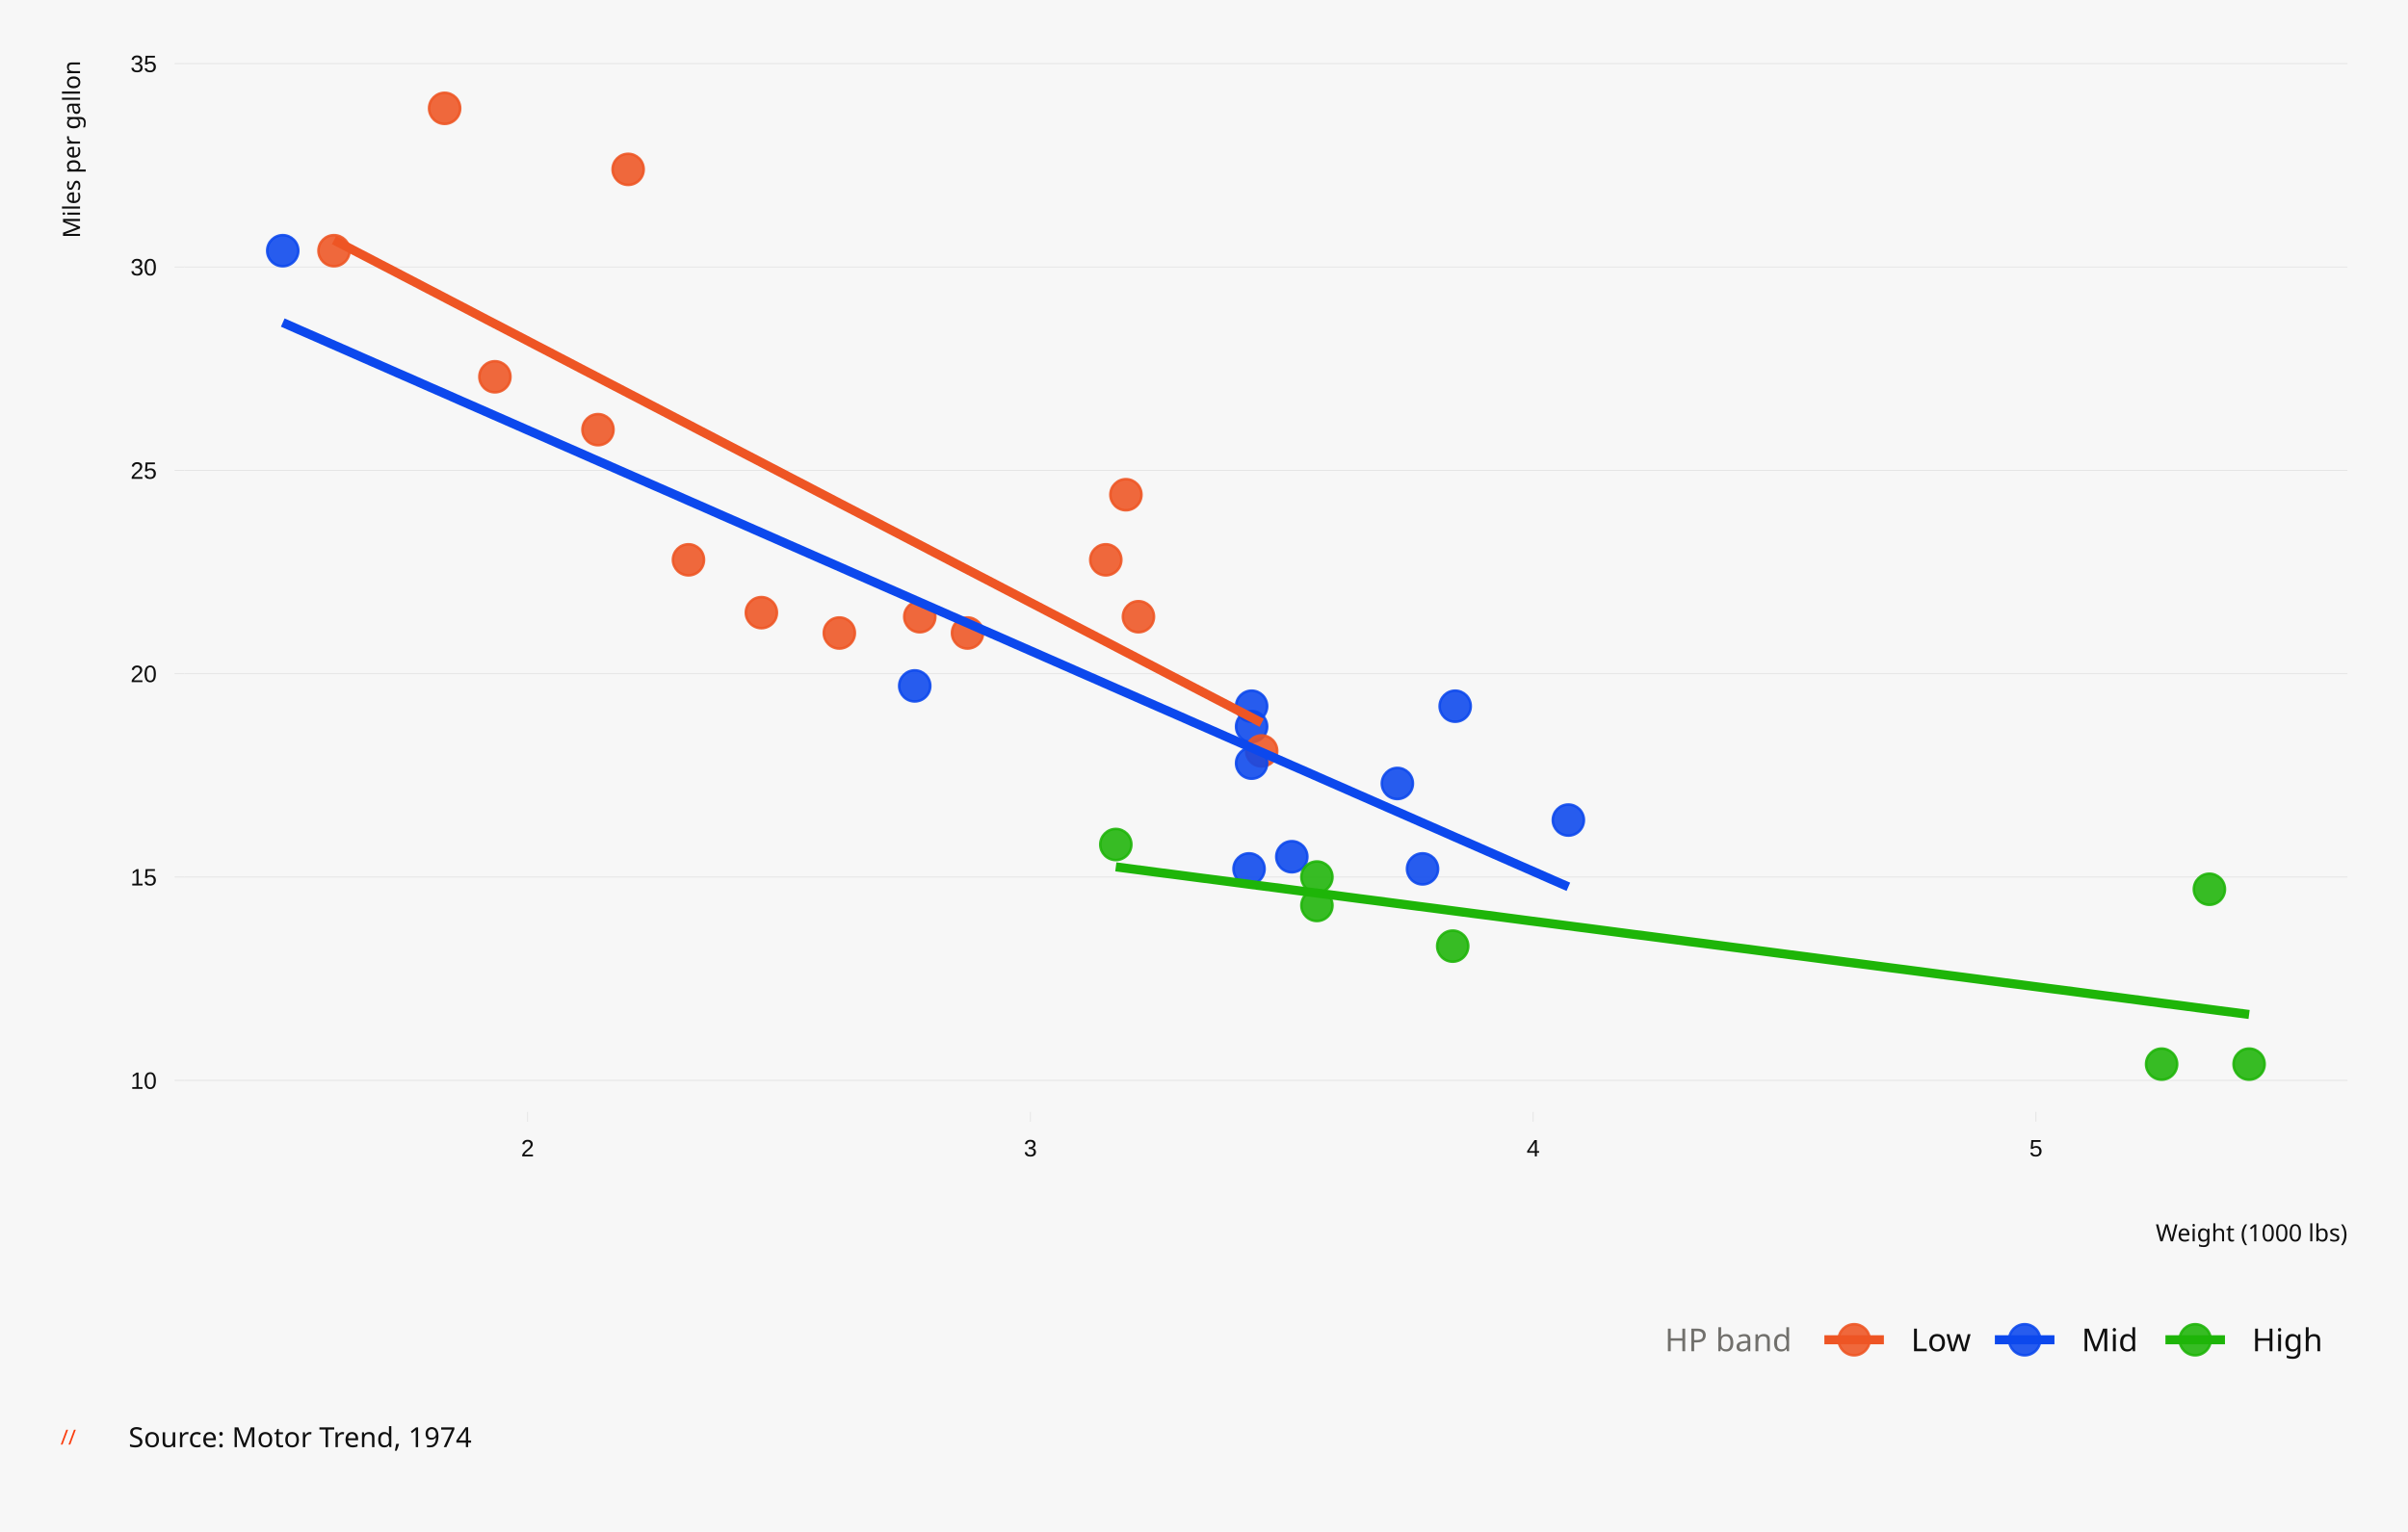
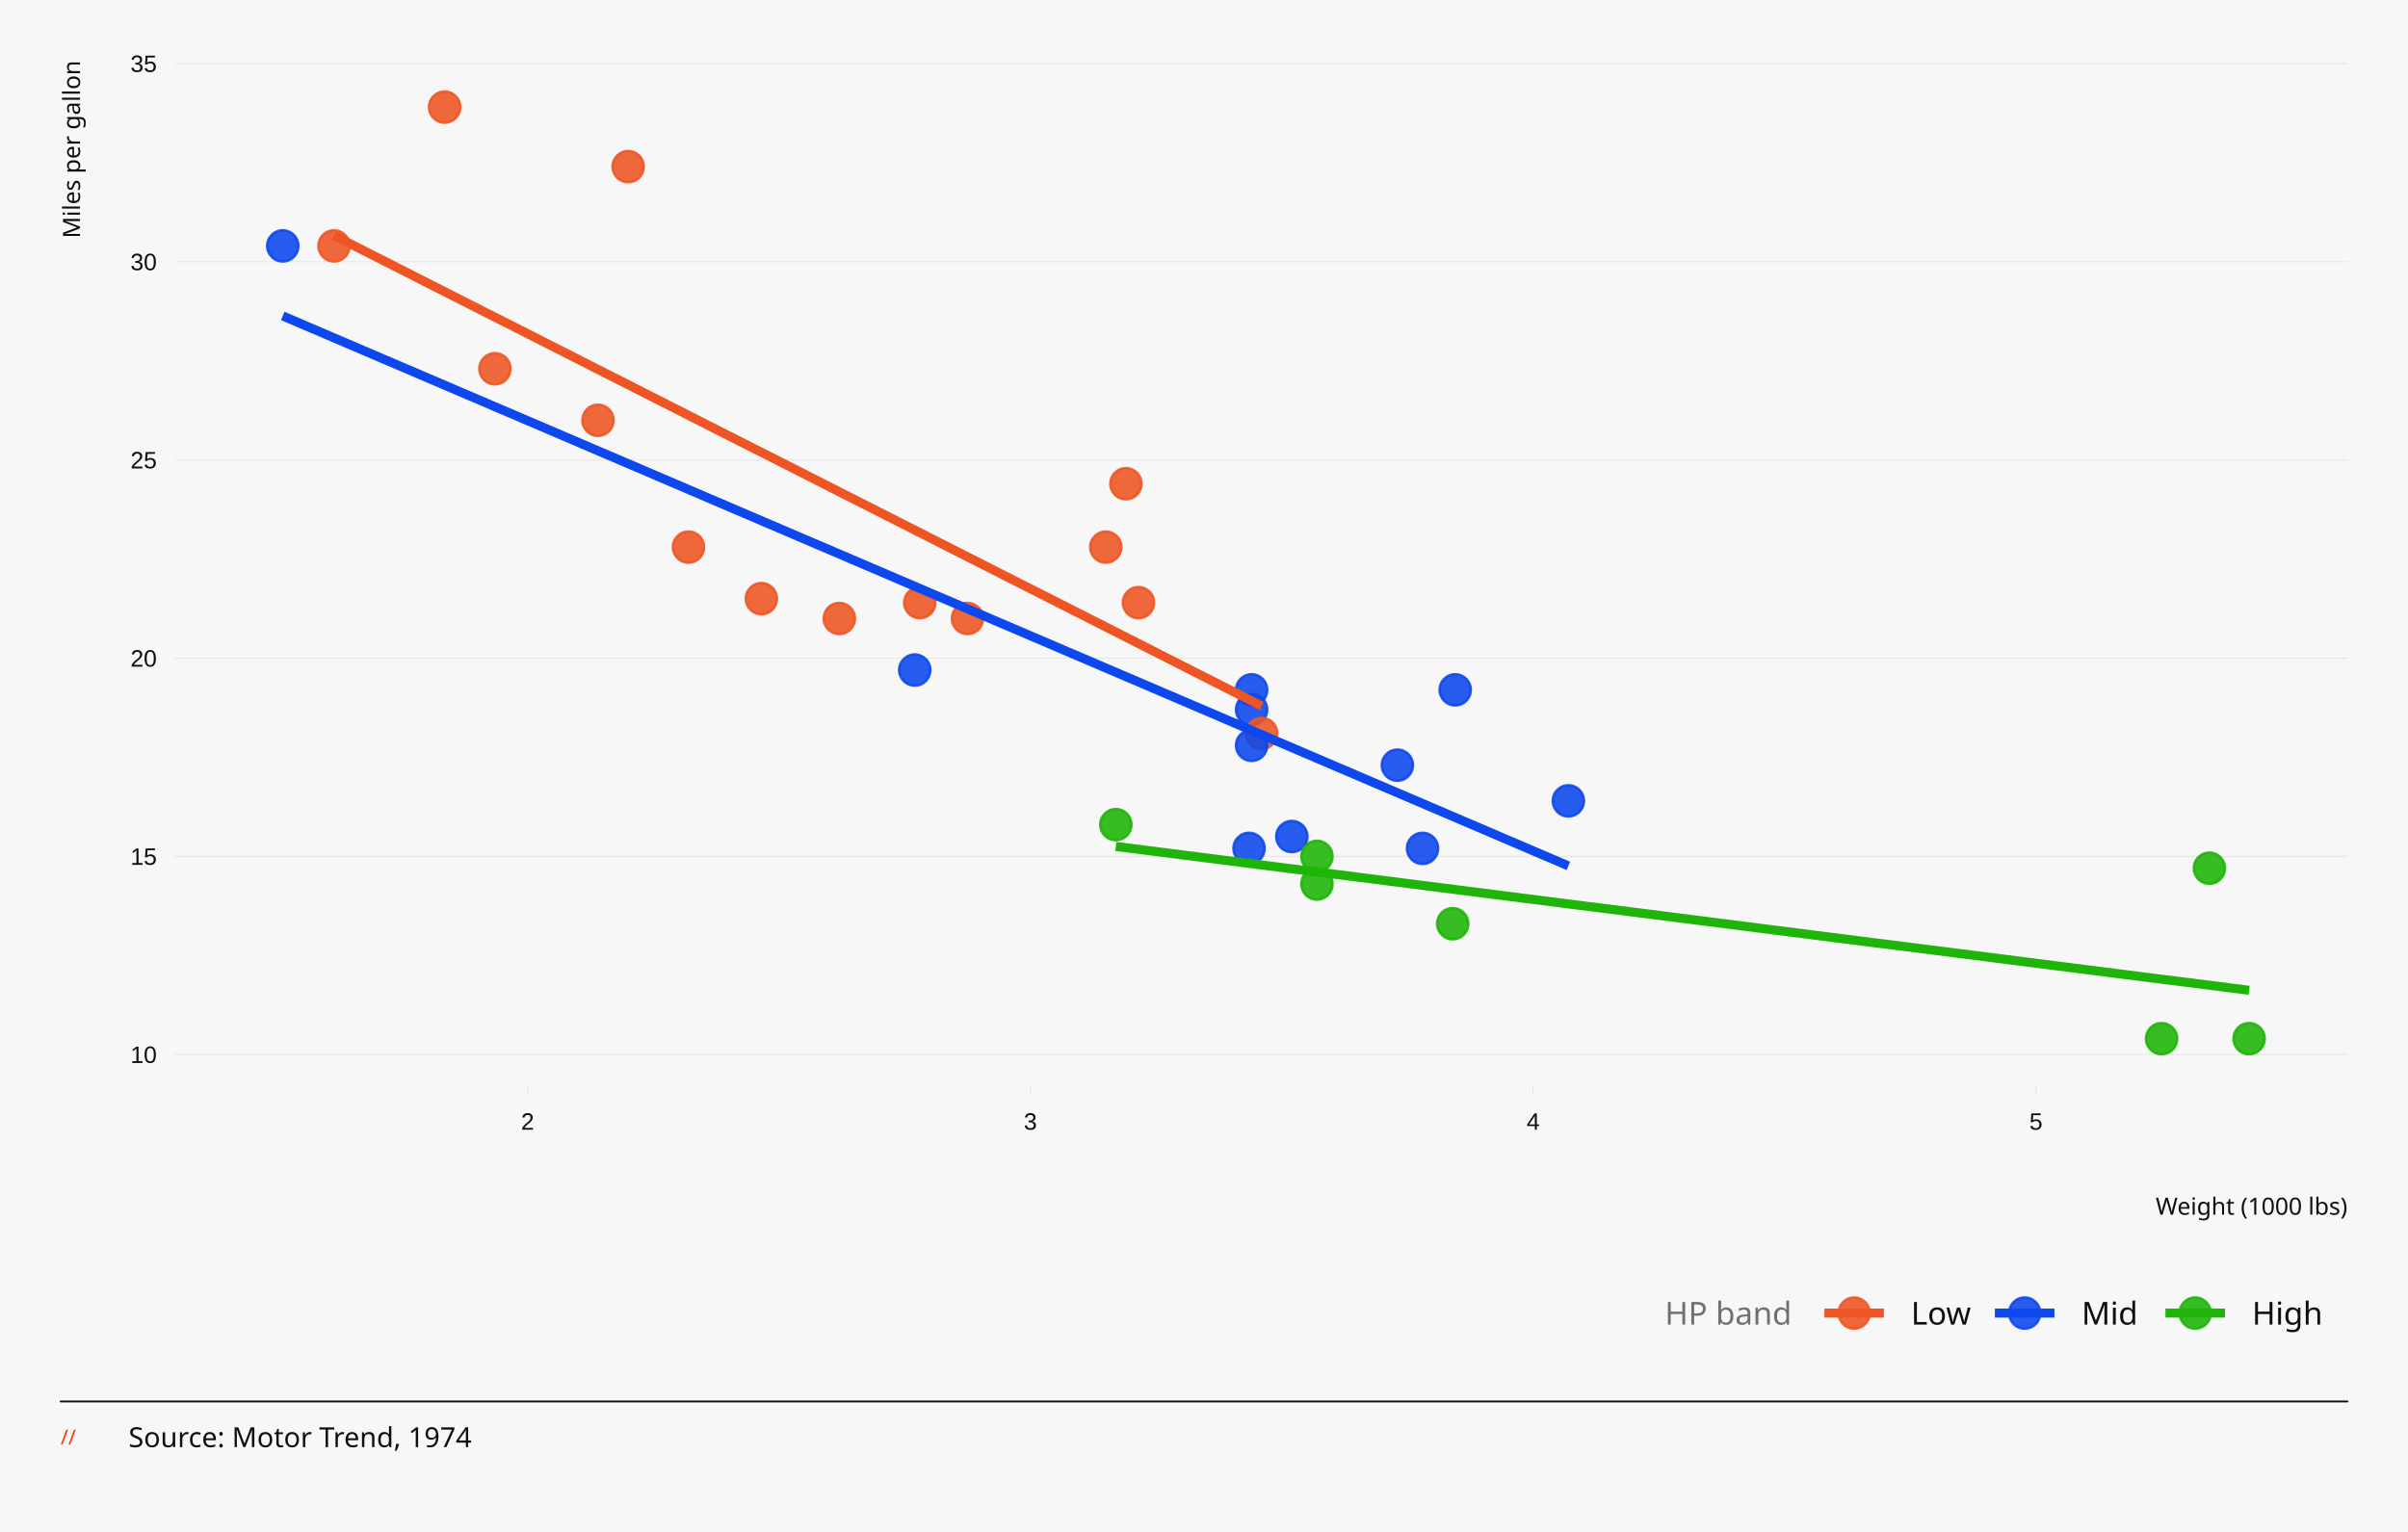
<svg xmlns="http://www.w3.org/2000/svg" width="396.00pt" height="252.00pt" viewBox="0 0 396.00 252.00">
  <g class="svglite">
    <defs>
      <style type="text/css">
    .svglite line, .svglite polyline, .svglite polygon, .svglite path, .svglite rect, .svglite circle {
      fill: none;
      stroke: #000000;
      stroke-linecap: round;
      stroke-linejoin: round;
      stroke-miterlimit: 10.00;
    }
    .svglite text {
      white-space: pre;
    }
    .svglite g.glyphgroup path {
      fill: inherit;
      stroke: none;
    }
  </style>
    </defs>
    <rect width="100%" height="100%" style="stroke: none; fill: none;" />
    <defs>
      <clipPath id="cpMC4wMHwzOTYuMDB8MC4wMHwyNTIuMDA=">
        <rect x="0.00" y="0.00" width="396.00" height="252.00" />
      </clipPath>
    </defs>
    <g clip-path="url(#cpMC4wMHwzOTYuMDB8MC4wMHwyNTIuMDA=)">
-       <rect x="0.00" y="0.00" width="396.00" height="252.00" style="stroke-width: 0.63; stroke: none; fill: #F7F7F7;" />
+       <rect x="0.00" y="-0" width="396.00" height="252.00" style="stroke-width: 0.63; stroke: none; fill: #F7F7F7;" />
    </g>
    <defs>
-       <clipPath id="cpMzAuMzN8Mzg2LjA0fDkuOTZ8MTgyLjkx">
-         <rect x="30.33" y="9.96" width="355.71" height="172.95" />
+       <clipPath id="cpMzAuMzN8Mzg2LjA0fDkuOTZ8MTc4LjUy">
+         <rect x="30.33" y="9.96" width="355.71" height="168.56" />
      </clipPath>
    </defs>
-     <g clip-path="url(#cpMzAuMzN8Mzg2LjA0fDkuOTZ8MTgyLjkx)">
-       <rect x="30.33" y="9.96" width="355.71" height="172.95" style="stroke-width: 0.63; stroke: none; fill: #F7F7F7;" />
-       <polyline points="30.33,177.72 386.04,177.72 " style="stroke-width: 0.15; stroke: #E4E4E4; stroke-linecap: butt;" />
-       <polyline points="30.33,144.27 386.04,144.27 " style="stroke-width: 0.15; stroke: #E4E4E4; stroke-linecap: butt;" />
-       <polyline points="30.33,110.82 386.04,110.82 " style="stroke-width: 0.15; stroke: #E4E4E4; stroke-linecap: butt;" />
-       <polyline points="30.33,77.37 386.04,77.37 " style="stroke-width: 0.15; stroke: #E4E4E4; stroke-linecap: butt;" />
-       <polyline points="30.33,43.92 386.04,43.92 " style="stroke-width: 0.15; stroke: #E4E4E4; stroke-linecap: butt;" />
-       <polyline points="30.33,10.46 386.04,10.46 " style="stroke-width: 0.15; stroke: #E4E4E4; stroke-linecap: butt;" />
-       <circle cx="138.03" cy="104.13" r="2.56" style="stroke-width: 0.42; stroke: #EE5524; stroke-opacity: 0.88; fill: #EE5524; fill-opacity: 0.88;" />
-       <circle cx="159.11" cy="104.13" r="2.56" style="stroke-width: 0.42; stroke: #EE5524; stroke-opacity: 0.88; fill: #EE5524; fill-opacity: 0.88;" />
-       <circle cx="113.22" cy="92.09" r="2.56" style="stroke-width: 0.42; stroke: #EE5524; stroke-opacity: 0.88; fill: #EE5524; fill-opacity: 0.88;" />
-       <circle cx="187.22" cy="101.45" r="2.56" style="stroke-width: 0.42; stroke: #EE5524; stroke-opacity: 0.88; fill: #EE5524; fill-opacity: 0.88;" />
-       <circle cx="205.83" cy="119.52" r="2.56" style="stroke-width: 0.42; stroke: #0C48ED; stroke-opacity: 0.88; fill: #0C48ED; fill-opacity: 0.88;" />
-       <circle cx="207.48" cy="123.53" r="2.56" style="stroke-width: 0.42; stroke: #EE5524; stroke-opacity: 0.88; fill: #EE5524; fill-opacity: 0.88;" />
-       <circle cx="216.57" cy="148.95" r="2.56" style="stroke-width: 0.42; stroke: #1EB508; stroke-opacity: 0.88; fill: #1EB508; fill-opacity: 0.88;" />
-       <circle cx="185.16" cy="81.38" r="2.56" style="stroke-width: 0.42; stroke: #EE5524; stroke-opacity: 0.88; fill: #EE5524; fill-opacity: 0.88;" />
-       <circle cx="181.85" cy="92.09" r="2.56" style="stroke-width: 0.42; stroke: #EE5524; stroke-opacity: 0.88; fill: #EE5524; fill-opacity: 0.88;" />
-       <circle cx="205.83" cy="116.17" r="2.56" style="stroke-width: 0.42; stroke: #0C48ED; stroke-opacity: 0.88; fill: #0C48ED; fill-opacity: 0.88;" />
-       <circle cx="205.83" cy="125.54" r="2.56" style="stroke-width: 0.42; stroke: #0C48ED; stroke-opacity: 0.88; fill: #0C48ED; fill-opacity: 0.88;" />
-       <circle cx="257.92" cy="134.90" r="2.56" style="stroke-width: 0.42; stroke: #0C48ED; stroke-opacity: 0.88; fill: #0C48ED; fill-opacity: 0.88;" />
-       <circle cx="229.80" cy="128.88" r="2.56" style="stroke-width: 0.42; stroke: #0C48ED; stroke-opacity: 0.88; fill: #0C48ED; fill-opacity: 0.88;" />
-       <circle cx="233.94" cy="142.93" r="2.56" style="stroke-width: 0.42; stroke: #0C48ED; stroke-opacity: 0.88; fill: #0C48ED; fill-opacity: 0.88;" />
-       <circle cx="355.48" cy="175.05" r="2.56" style="stroke-width: 0.42; stroke: #1EB508; stroke-opacity: 0.88; fill: #1EB508; fill-opacity: 0.88;" />
-       <circle cx="369.87" cy="175.05" r="2.56" style="stroke-width: 0.42; stroke: #1EB508; stroke-opacity: 0.88; fill: #1EB508; fill-opacity: 0.88;" />
-       <circle cx="363.34" cy="146.28" r="2.56" style="stroke-width: 0.42; stroke: #1EB508; stroke-opacity: 0.88; fill: #1EB508; fill-opacity: 0.88;" />
-       <circle cx="103.30" cy="27.86" r="2.56" style="stroke-width: 0.42; stroke: #EE5524; stroke-opacity: 0.88; fill: #EE5524; fill-opacity: 0.88;" />
-       <circle cx="54.93" cy="41.24" r="2.56" style="stroke-width: 0.42; stroke: #EE5524; stroke-opacity: 0.88; fill: #EE5524; fill-opacity: 0.88;" />
-       <circle cx="73.12" cy="17.82" r="2.56" style="stroke-width: 0.42; stroke: #EE5524; stroke-opacity: 0.88; fill: #EE5524; fill-opacity: 0.88;" />
-       <circle cx="125.21" cy="100.78" r="2.56" style="stroke-width: 0.42; stroke: #EE5524; stroke-opacity: 0.88; fill: #EE5524; fill-opacity: 0.88;" />
-       <circle cx="212.44" cy="140.93" r="2.56" style="stroke-width: 0.42; stroke: #0C48ED; stroke-opacity: 0.88; fill: #0C48ED; fill-opacity: 0.88;" />
-       <circle cx="205.41" cy="142.93" r="2.56" style="stroke-width: 0.42; stroke: #0C48ED; stroke-opacity: 0.88; fill: #0C48ED; fill-opacity: 0.88;" />
-       <circle cx="238.90" cy="155.64" r="2.56" style="stroke-width: 0.42; stroke: #1EB508; stroke-opacity: 0.88; fill: #1EB508; fill-opacity: 0.88;" />
-       <circle cx="239.31" cy="116.17" r="2.56" style="stroke-width: 0.42; stroke: #0C48ED; stroke-opacity: 0.88; fill: #0C48ED; fill-opacity: 0.88;" />
-       <circle cx="81.39" cy="61.98" r="2.56" style="stroke-width: 0.42; stroke: #EE5524; stroke-opacity: 0.88; fill: #EE5524; fill-opacity: 0.88;" />
-       <circle cx="98.34" cy="70.68" r="2.56" style="stroke-width: 0.42; stroke: #EE5524; stroke-opacity: 0.88; fill: #EE5524; fill-opacity: 0.88;" />
-       <circle cx="46.50" cy="41.24" r="2.56" style="stroke-width: 0.42; stroke: #0C48ED; stroke-opacity: 0.88; fill: #0C48ED; fill-opacity: 0.88;" />
-       <circle cx="183.50" cy="138.92" r="2.56" style="stroke-width: 0.42; stroke: #1EB508; stroke-opacity: 0.88; fill: #1EB508; fill-opacity: 0.88;" />
-       <circle cx="150.43" cy="112.83" r="2.56" style="stroke-width: 0.42; stroke: #0C48ED; stroke-opacity: 0.88; fill: #0C48ED; fill-opacity: 0.88;" />
-       <circle cx="216.57" cy="144.27" r="2.56" style="stroke-width: 0.42; stroke: #1EB508; stroke-opacity: 0.88; fill: #1EB508; fill-opacity: 0.88;" />
-       <circle cx="151.26" cy="101.45" r="2.56" style="stroke-width: 0.42; stroke: #EE5524; stroke-opacity: 0.88; fill: #EE5524; fill-opacity: 0.88;" />
-       <polyline points="54.93,39.50 56.86,40.50 58.79,41.51 60.72,42.51 62.65,43.52 64.59,44.52 66.52,45.53 68.45,46.53 70.38,47.54 72.31,48.54 74.24,49.55 76.17,50.55 78.10,51.56 80.03,52.57 81.96,53.57 83.90,54.58 85.83,55.58 87.76,56.59 89.69,57.59 91.62,58.60 93.55,59.60 95.48,60.61 97.41,61.61 99.34,62.62 101.27,63.62 103.21,64.63 105.14,65.63 107.07,66.64 109.00,67.64 110.93,68.65 112.86,69.65 114.79,70.66 116.72,71.66 118.65,72.67 120.58,73.67 122.52,74.68 124.45,75.68 126.38,76.69 128.31,77.69 130.24,78.70 132.17,79.70 134.10,80.71 136.03,81.71 137.96,82.72 139.89,83.72 141.83,84.73 143.76,85.73 145.69,86.74 147.62,87.74 149.55,88.75 151.48,89.75 153.41,90.76 155.34,91.76 157.27,92.77 159.20,93.77 161.14,94.78 163.07,95.78 165.00,96.79 166.93,97.79 168.86,98.80 170.79,99.80 172.72,100.81 174.65,101.81 176.58,102.82 178.51,103.82 180.45,104.83 182.38,105.83 184.31,106.84 186.24,107.84 188.17,108.85 190.10,109.85 192.03,110.86 193.96,111.86 195.89,112.87 197.82,113.87 199.76,114.88 201.69,115.88 203.62,116.89 205.55,117.89 207.48,118.90 " style="stroke-width: 1.49; stroke: #EE5524; stroke-linecap: butt;" />
-       <polyline points="46.50,53.06 49.17,54.24 51.85,55.41 54.53,56.59 57.20,57.76 59.88,58.94 62.55,60.11 65.23,61.29 67.91,62.46 70.58,63.64 73.26,64.81 75.93,65.99 78.61,67.16 81.29,68.34 83.96,69.51 86.64,70.69 89.32,71.86 91.99,73.04 94.67,74.21 97.34,75.39 100.02,76.56 102.70,77.74 105.37,78.91 108.05,80.09 110.73,81.26 113.40,82.44 116.08,83.61 118.75,84.79 121.43,85.96 124.11,87.14 126.78,88.31 129.46,89.49 132.13,90.66 134.81,91.84 137.49,93.01 140.16,94.19 142.84,95.36 145.52,96.54 148.19,97.71 150.87,98.89 153.54,100.06 156.22,101.24 158.90,102.41 161.57,103.59 164.25,104.76 166.93,105.94 169.60,107.11 172.28,108.29 174.95,109.46 177.63,110.64 180.31,111.81 182.98,112.99 185.66,114.16 188.34,115.34 191.01,116.51 193.69,117.68 196.36,118.86 199.04,120.03 201.72,121.21 204.39,122.38 207.07,123.56 209.74,124.73 212.42,125.91 215.10,127.08 217.77,128.26 220.45,129.43 223.13,130.61 225.80,131.78 228.48,132.96 231.15,134.13 233.83,135.31 236.51,136.48 239.18,137.66 241.86,138.83 244.54,140.01 247.21,141.18 249.89,142.36 252.56,143.53 255.24,144.71 257.92,145.88 " style="stroke-width: 1.49; stroke: #0C48ED; stroke-linecap: butt;" />
-       <polyline points="183.50,142.60 185.86,142.91 188.22,143.22 190.58,143.53 192.94,143.83 195.30,144.14 197.66,144.45 200.02,144.75 202.37,145.06 204.73,145.37 207.09,145.68 209.45,145.98 211.81,146.29 214.17,146.60 216.53,146.91 218.89,147.21 221.25,147.52 223.61,147.83 225.97,148.13 228.32,148.44 230.68,148.75 233.04,149.06 235.40,149.36 237.76,149.67 240.12,149.98 242.48,150.29 244.84,150.59 247.20,150.90 249.56,151.21 251.91,151.52 254.27,151.82 256.63,152.13 258.99,152.44 261.35,152.74 263.71,153.05 266.07,153.36 268.43,153.67 270.79,153.97 273.15,154.28 275.51,154.59 277.86,154.90 280.22,155.20 282.58,155.51 284.94,155.82 287.30,156.12 289.66,156.43 292.02,156.74 294.38,157.05 296.74,157.35 299.10,157.66 301.46,157.97 303.81,158.28 306.17,158.58 308.53,158.89 310.89,159.20 313.25,159.50 315.61,159.81 317.97,160.12 320.33,160.43 322.69,160.73 325.05,161.04 327.41,161.35 329.76,161.66 332.12,161.96 334.48,162.27 336.84,162.58 339.20,162.88 341.56,163.19 343.92,163.50 346.28,163.81 348.64,164.11 351.00,164.42 353.36,164.73 355.71,165.04 358.07,165.34 360.43,165.65 362.79,165.96 365.15,166.27 367.51,166.57 369.87,166.88 " style="stroke-width: 1.49; stroke: #1EB508; stroke-linecap: butt;" />
+     <g clip-path="url(#cpMzAuMzN8Mzg2LjA0fDkuOTZ8MTc4LjUy)">
+       <rect x="30.33" y="9.96" width="355.71" height="168.56" style="stroke-width: 0.63; stroke: none; fill: #F7F7F7;" />
+       <polyline points="30.33,173.47 386.04,173.47 " style="stroke-width: 0.15; stroke: #E4E4E4; stroke-linecap: butt;" />
+       <polyline points="30.33,140.87 386.04,140.87 " style="stroke-width: 0.15; stroke: #E4E4E4; stroke-linecap: butt;" />
+       <polyline points="30.33,108.26 386.04,108.26 " style="stroke-width: 0.15; stroke: #E4E4E4; stroke-linecap: butt;" />
+       <polyline points="30.33,75.66 386.04,75.66 " style="stroke-width: 0.15; stroke: #E4E4E4; stroke-linecap: butt;" />
+       <polyline points="30.33,43.06 386.04,43.06 " style="stroke-width: 0.15; stroke: #E4E4E4; stroke-linecap: butt;" />
+       <polyline points="30.33,10.45 386.04,10.45 " style="stroke-width: 0.15; stroke: #E4E4E4; stroke-linecap: butt;" />
+       <circle cx="138.03" cy="101.74" r="2.56" style="stroke-width: 0.42; stroke: #EE5524; stroke-opacity: 0.88; fill: #EE5524; fill-opacity: 0.88;" />
+       <circle cx="159.11" cy="101.74" r="2.56" style="stroke-width: 0.42; stroke: #EE5524; stroke-opacity: 0.88; fill: #EE5524; fill-opacity: 0.88;" />
+       <circle cx="113.22" cy="90.00" r="2.56" style="stroke-width: 0.42; stroke: #EE5524; stroke-opacity: 0.88; fill: #EE5524; fill-opacity: 0.88;" />
+       <circle cx="187.22" cy="99.13" r="2.56" style="stroke-width: 0.42; stroke: #EE5524; stroke-opacity: 0.88; fill: #EE5524; fill-opacity: 0.88;" />
+       <circle cx="205.83" cy="116.74" r="2.56" style="stroke-width: 0.42; stroke: #0C48ED; stroke-opacity: 0.88; fill: #0C48ED; fill-opacity: 0.88;" />
+       <circle cx="207.48" cy="120.65" r="2.56" style="stroke-width: 0.42; stroke: #EE5524; stroke-opacity: 0.88; fill: #EE5524; fill-opacity: 0.88;" />
+       <circle cx="216.57" cy="145.43" r="2.56" style="stroke-width: 0.42; stroke: #1EB508; stroke-opacity: 0.88; fill: #1EB508; fill-opacity: 0.88;" />
+       <circle cx="185.16" cy="79.57" r="2.56" style="stroke-width: 0.42; stroke: #EE5524; stroke-opacity: 0.88; fill: #EE5524; fill-opacity: 0.88;" />
+       <circle cx="181.85" cy="90.00" r="2.56" style="stroke-width: 0.42; stroke: #EE5524; stroke-opacity: 0.88; fill: #EE5524; fill-opacity: 0.88;" />
+       <circle cx="205.83" cy="113.48" r="2.56" style="stroke-width: 0.42; stroke: #0C48ED; stroke-opacity: 0.88; fill: #0C48ED; fill-opacity: 0.88;" />
+       <circle cx="205.83" cy="122.61" r="2.56" style="stroke-width: 0.42; stroke: #0C48ED; stroke-opacity: 0.88; fill: #0C48ED; fill-opacity: 0.88;" />
+       <circle cx="257.92" cy="131.74" r="2.56" style="stroke-width: 0.42; stroke: #0C48ED; stroke-opacity: 0.88; fill: #0C48ED; fill-opacity: 0.88;" />
+       <circle cx="229.80" cy="125.87" r="2.56" style="stroke-width: 0.42; stroke: #0C48ED; stroke-opacity: 0.88; fill: #0C48ED; fill-opacity: 0.88;" />
+       <circle cx="233.94" cy="139.56" r="2.56" style="stroke-width: 0.42; stroke: #0C48ED; stroke-opacity: 0.88; fill: #0C48ED; fill-opacity: 0.88;" />
+       <circle cx="355.48" cy="170.86" r="2.56" style="stroke-width: 0.42; stroke: #1EB508; stroke-opacity: 0.88; fill: #1EB508; fill-opacity: 0.88;" />
+       <circle cx="369.87" cy="170.86" r="2.56" style="stroke-width: 0.42; stroke: #1EB508; stroke-opacity: 0.88; fill: #1EB508; fill-opacity: 0.88;" />
+       <circle cx="363.34" cy="142.82" r="2.56" style="stroke-width: 0.42; stroke: #1EB508; stroke-opacity: 0.88; fill: #1EB508; fill-opacity: 0.88;" />
+       <circle cx="103.30" cy="27.41" r="2.56" style="stroke-width: 0.42; stroke: #EE5524; stroke-opacity: 0.88; fill: #EE5524; fill-opacity: 0.88;" />
+       <circle cx="54.93" cy="40.45" r="2.56" style="stroke-width: 0.42; stroke: #EE5524; stroke-opacity: 0.88; fill: #EE5524; fill-opacity: 0.88;" />
+       <circle cx="73.12" cy="17.62" r="2.56" style="stroke-width: 0.42; stroke: #EE5524; stroke-opacity: 0.88; fill: #EE5524; fill-opacity: 0.88;" />
+       <circle cx="125.21" cy="98.48" r="2.56" style="stroke-width: 0.42; stroke: #EE5524; stroke-opacity: 0.88; fill: #EE5524; fill-opacity: 0.88;" />
+       <circle cx="212.44" cy="137.61" r="2.56" style="stroke-width: 0.42; stroke: #0C48ED; stroke-opacity: 0.88; fill: #0C48ED; fill-opacity: 0.88;" />
+       <circle cx="205.41" cy="139.56" r="2.56" style="stroke-width: 0.42; stroke: #0C48ED; stroke-opacity: 0.88; fill: #0C48ED; fill-opacity: 0.88;" />
+       <circle cx="238.90" cy="151.95" r="2.56" style="stroke-width: 0.42; stroke: #1EB508; stroke-opacity: 0.88; fill: #1EB508; fill-opacity: 0.88;" />
+       <circle cx="239.31" cy="113.48" r="2.56" style="stroke-width: 0.42; stroke: #0C48ED; stroke-opacity: 0.88; fill: #0C48ED; fill-opacity: 0.88;" />
+       <circle cx="81.39" cy="60.66" r="2.56" style="stroke-width: 0.42; stroke: #EE5524; stroke-opacity: 0.88; fill: #EE5524; fill-opacity: 0.88;" />
+       <circle cx="98.34" cy="69.14" r="2.56" style="stroke-width: 0.42; stroke: #EE5524; stroke-opacity: 0.88; fill: #EE5524; fill-opacity: 0.88;" />
+       <circle cx="46.50" cy="40.45" r="2.56" style="stroke-width: 0.42; stroke: #0C48ED; stroke-opacity: 0.88; fill: #0C48ED; fill-opacity: 0.88;" />
+       <circle cx="183.50" cy="135.65" r="2.56" style="stroke-width: 0.42; stroke: #1EB508; stroke-opacity: 0.88; fill: #1EB508; fill-opacity: 0.88;" />
+       <circle cx="150.43" cy="110.22" r="2.56" style="stroke-width: 0.42; stroke: #0C48ED; stroke-opacity: 0.88; fill: #0C48ED; fill-opacity: 0.88;" />
+       <circle cx="216.57" cy="140.87" r="2.56" style="stroke-width: 0.42; stroke: #1EB508; stroke-opacity: 0.88; fill: #1EB508; fill-opacity: 0.88;" />
+       <circle cx="151.26" cy="99.13" r="2.56" style="stroke-width: 0.42; stroke: #EE5524; stroke-opacity: 0.88; fill: #EE5524; fill-opacity: 0.88;" />
+       <polyline points="54.93,38.75 56.86,39.73 58.79,40.71 60.72,41.69 62.65,42.67 64.59,43.65 66.52,44.63 68.45,45.61 70.38,46.59 72.31,47.57 74.24,48.55 76.17,49.53 78.10,50.51 80.03,51.49 81.96,52.46 83.90,53.44 85.83,54.42 87.76,55.40 89.69,56.38 91.62,57.36 93.55,58.34 95.48,59.32 97.41,60.30 99.34,61.28 101.27,62.26 103.21,63.24 105.14,64.22 107.07,65.20 109.00,66.18 110.93,67.16 112.86,68.14 114.79,69.12 116.72,70.10 118.65,71.08 120.58,72.06 122.52,73.04 124.45,74.02 126.38,74.99 128.31,75.97 130.24,76.95 132.17,77.93 134.10,78.91 136.03,79.89 137.96,80.87 139.89,81.85 141.83,82.83 143.76,83.81 145.69,84.79 147.62,85.77 149.55,86.75 151.48,87.73 153.41,88.71 155.34,89.69 157.27,90.67 159.20,91.65 161.14,92.63 163.07,93.61 165.00,94.59 166.93,95.57 168.86,96.55 170.79,97.52 172.72,98.50 174.65,99.48 176.58,100.46 178.51,101.44 180.45,102.42 182.38,103.40 184.31,104.38 186.24,105.36 188.17,106.34 190.10,107.32 192.03,108.30 193.96,109.28 195.89,110.26 197.82,111.24 199.76,112.22 201.69,113.20 203.62,114.18 205.55,115.16 207.48,116.14 " style="stroke-width: 1.49; stroke: #EE5524; stroke-linecap: butt;" />
+       <polyline points="46.50,51.97 49.17,53.12 51.85,54.26 54.53,55.41 57.20,56.55 59.88,57.70 62.55,58.84 65.23,59.99 67.91,61.13 70.58,62.28 73.26,63.42 75.93,64.57 78.61,65.71 81.29,66.86 83.96,68.00 86.64,69.15 89.32,70.29 91.99,71.44 94.67,72.58 97.34,73.73 100.02,74.87 102.70,76.02 105.37,77.16 108.05,78.31 110.73,79.46 113.40,80.60 116.08,81.75 118.75,82.89 121.43,84.04 124.11,85.18 126.78,86.33 129.46,87.47 132.13,88.62 134.81,89.76 137.49,90.91 140.16,92.05 142.84,93.20 145.52,94.34 148.19,95.49 150.87,96.63 153.54,97.78 156.22,98.92 158.90,100.07 161.57,101.21 164.25,102.36 166.93,103.50 169.60,104.65 172.28,105.79 174.95,106.94 177.63,108.08 180.31,109.23 182.98,110.37 185.66,111.52 188.34,112.66 191.01,113.81 193.69,114.95 196.36,116.10 199.04,117.24 201.72,118.39 204.39,119.54 207.07,120.68 209.74,121.83 212.42,122.97 215.10,124.12 217.77,125.26 220.45,126.41 223.13,127.55 225.80,128.70 228.48,129.84 231.15,130.99 233.83,132.13 236.51,133.28 239.18,134.42 241.86,135.57 244.54,136.71 247.21,137.86 249.89,139.00 252.56,140.15 255.24,141.29 257.92,142.44 " style="stroke-width: 1.49; stroke: #0C48ED; stroke-linecap: butt;" />
+       <polyline points="183.50,139.24 185.86,139.54 188.22,139.84 190.58,140.14 192.94,140.44 195.30,140.74 197.66,141.04 200.02,141.34 202.37,141.64 204.73,141.94 207.09,142.24 209.45,142.54 211.81,142.84 214.17,143.14 216.53,143.43 218.89,143.73 221.25,144.03 223.61,144.33 225.97,144.63 228.32,144.93 230.68,145.23 233.04,145.53 235.40,145.83 237.76,146.13 240.12,146.43 242.48,146.73 244.84,147.03 247.20,147.33 249.56,147.63 251.91,147.93 254.27,148.23 256.63,148.53 258.99,148.83 261.35,149.13 263.71,149.42 266.07,149.72 268.43,150.02 270.79,150.32 273.15,150.62 275.51,150.92 277.86,151.22 280.22,151.52 282.58,151.82 284.94,152.12 287.30,152.42 289.66,152.72 292.02,153.02 294.38,153.32 296.74,153.62 299.10,153.92 301.46,154.22 303.81,154.52 306.17,154.82 308.53,155.12 310.89,155.41 313.25,155.71 315.61,156.01 317.97,156.31 320.33,156.61 322.69,156.91 325.05,157.21 327.41,157.51 329.76,157.81 332.12,158.11 334.48,158.41 336.84,158.71 339.20,159.01 341.56,159.31 343.92,159.61 346.28,159.91 348.64,160.21 351.00,160.51 353.36,160.81 355.71,161.11 358.07,161.40 360.43,161.70 362.79,162.00 365.15,162.30 367.51,162.60 369.87,162.90 " style="stroke-width: 1.49; stroke: #1EB508; stroke-linecap: butt;" />
    </g>
    <g clip-path="url(#cpMC4wMHwzOTYuMDB8MC4wMHwyNTIuMDA=)">
-       <text x="25.79" y="179.12" text-anchor="end" style="font-size: 3.90px;fill: #0F0F0F; font-family: &quot;Arial&quot;;" textLength="4.31px" lengthAdjust="spacingAndGlyphs">10</text>
-       <text x="25.79" y="145.66" text-anchor="end" style="font-size: 3.90px;fill: #0F0F0F; font-family: &quot;Arial&quot;;" textLength="4.31px" lengthAdjust="spacingAndGlyphs">15</text>
-       <text x="25.79" y="112.21" text-anchor="end" style="font-size: 3.90px;fill: #0F0F0F; font-family: &quot;Arial&quot;;" textLength="4.31px" lengthAdjust="spacingAndGlyphs">20</text>
-       <text x="25.79" y="78.76" text-anchor="end" style="font-size: 3.90px;fill: #0F0F0F; font-family: &quot;Arial&quot;;" textLength="4.31px" lengthAdjust="spacingAndGlyphs">25</text>
-       <text x="25.79" y="45.31" text-anchor="end" style="font-size: 3.90px;fill: #0F0F0F; font-family: &quot;Arial&quot;;" textLength="4.31px" lengthAdjust="spacingAndGlyphs">30</text>
-       <text x="25.79" y="11.86" text-anchor="end" style="font-size: 3.90px;fill: #0F0F0F; font-family: &quot;Arial&quot;;" textLength="4.31px" lengthAdjust="spacingAndGlyphs">35</text>
-       <polyline points="28.71,177.72 30.33,177.72 " style="stroke-width: 0.15; stroke: #E4E4E4; stroke-linecap: butt;" />
-       <polyline points="28.71,144.27 30.33,144.27 " style="stroke-width: 0.15; stroke: #E4E4E4; stroke-linecap: butt;" />
-       <polyline points="28.71,110.82 30.33,110.82 " style="stroke-width: 0.15; stroke: #E4E4E4; stroke-linecap: butt;" />
-       <polyline points="28.71,77.37 30.33,77.37 " style="stroke-width: 0.15; stroke: #E4E4E4; stroke-linecap: butt;" />
-       <polyline points="28.71,43.92 30.33,43.92 " style="stroke-width: 0.15; stroke: #E4E4E4; stroke-linecap: butt;" />
-       <polyline points="28.71,10.46 30.33,10.46 " style="stroke-width: 0.15; stroke: #E4E4E4; stroke-linecap: butt;" />
-       <polyline points="86.76,184.53 86.76,182.91 " style="stroke-width: 0.15; stroke: #E4E4E4; stroke-linecap: butt;" />
-       <polyline points="169.45,184.53 169.45,182.91 " style="stroke-width: 0.15; stroke: #E4E4E4; stroke-linecap: butt;" />
-       <polyline points="252.13,184.53 252.13,182.91 " style="stroke-width: 0.15; stroke: #E4E4E4; stroke-linecap: butt;" />
-       <polyline points="334.81,184.53 334.81,182.91 " style="stroke-width: 0.15; stroke: #E4E4E4; stroke-linecap: butt;" />
-       <text x="86.76" y="190.23" text-anchor="middle" style="font-size: 3.90px;fill: #0F0F0F; font-family: &quot;Arial&quot;;" textLength="2.16px" lengthAdjust="spacingAndGlyphs">2</text>
-       <text x="169.45" y="190.23" text-anchor="middle" style="font-size: 3.90px;fill: #0F0F0F; font-family: &quot;Arial&quot;;" textLength="2.16px" lengthAdjust="spacingAndGlyphs">3</text>
-       <text x="252.13" y="190.23" text-anchor="middle" style="font-size: 3.90px;fill: #0F0F0F; font-family: &quot;Arial&quot;;" textLength="2.16px" lengthAdjust="spacingAndGlyphs">4</text>
-       <text x="334.81" y="190.23" text-anchor="middle" style="font-size: 3.90px;fill: #0F0F0F; font-family: &quot;Arial&quot;;" textLength="2.16px" lengthAdjust="spacingAndGlyphs">5</text>
-       <text x="386.04" y="204.20" text-anchor="end" style="font-size: 3.90px; font-weight: 100;fill: #0F0F0F; font-family: &quot;JetBrains Mono&quot;;" textLength="39.58px" lengthAdjust="spacingAndGlyphs">Weight (1000 lbs)</text>
+       <text x="25.79" y="174.86" text-anchor="end" style="font-size: 3.90px;fill: #0F0F0F; font-family: &quot;Arial&quot;;" textLength="4.31px" lengthAdjust="spacingAndGlyphs">10</text>
+       <text x="25.79" y="142.26" text-anchor="end" style="font-size: 3.90px;fill: #0F0F0F; font-family: &quot;Arial&quot;;" textLength="4.31px" lengthAdjust="spacingAndGlyphs">15</text>
+       <text x="25.79" y="109.66" text-anchor="end" style="font-size: 3.90px;fill: #0F0F0F; font-family: &quot;Arial&quot;;" textLength="4.31px" lengthAdjust="spacingAndGlyphs">20</text>
+       <text x="25.79" y="77.05" text-anchor="end" style="font-size: 3.90px;fill: #0F0F0F; font-family: &quot;Arial&quot;;" textLength="4.31px" lengthAdjust="spacingAndGlyphs">25</text>
+       <text x="25.79" y="44.45" text-anchor="end" style="font-size: 3.90px;fill: #0F0F0F; font-family: &quot;Arial&quot;;" textLength="4.31px" lengthAdjust="spacingAndGlyphs">30</text>
+       <text x="25.79" y="11.84" text-anchor="end" style="font-size: 3.90px;fill: #0F0F0F; font-family: &quot;Arial&quot;;" textLength="4.31px" lengthAdjust="spacingAndGlyphs">35</text>
+       <polyline points="28.71,173.47 30.33,173.47 " style="stroke-width: 0.15; stroke: #E4E4E4; stroke-linecap: butt;" />
+       <polyline points="28.71,140.87 30.33,140.87 " style="stroke-width: 0.15; stroke: #E4E4E4; stroke-linecap: butt;" />
+       <polyline points="28.71,108.26 30.33,108.26 " style="stroke-width: 0.15; stroke: #E4E4E4; stroke-linecap: butt;" />
+       <polyline points="28.71,75.66 30.33,75.66 " style="stroke-width: 0.15; stroke: #E4E4E4; stroke-linecap: butt;" />
+       <polyline points="28.71,43.06 30.33,43.06 " style="stroke-width: 0.15; stroke: #E4E4E4; stroke-linecap: butt;" />
+       <polyline points="28.71,10.45 30.33,10.45 " style="stroke-width: 0.15; stroke: #E4E4E4; stroke-linecap: butt;" />
+       <polyline points="86.76,180.14 86.76,178.52 " style="stroke-width: 0.15; stroke: #E4E4E4; stroke-linecap: butt;" />
+       <polyline points="169.45,180.14 169.45,178.52 " style="stroke-width: 0.15; stroke: #E4E4E4; stroke-linecap: butt;" />
+       <polyline points="252.13,180.14 252.13,178.52 " style="stroke-width: 0.15; stroke: #E4E4E4; stroke-linecap: butt;" />
+       <polyline points="334.81,180.14 334.81,178.52 " style="stroke-width: 0.15; stroke: #E4E4E4; stroke-linecap: butt;" />
+       <text x="86.76" y="185.84" text-anchor="middle" style="font-size: 3.90px;fill: #0F0F0F; font-family: &quot;Arial&quot;;" textLength="2.16px" lengthAdjust="spacingAndGlyphs">2</text>
+       <text x="169.45" y="185.84" text-anchor="middle" style="font-size: 3.90px;fill: #0F0F0F; font-family: &quot;Arial&quot;;" textLength="2.16px" lengthAdjust="spacingAndGlyphs">3</text>
+       <text x="252.13" y="185.84" text-anchor="middle" style="font-size: 3.90px;fill: #0F0F0F; font-family: &quot;Arial&quot;;" textLength="2.16px" lengthAdjust="spacingAndGlyphs">4</text>
+       <text x="334.81" y="185.84" text-anchor="middle" style="font-size: 3.90px;fill: #0F0F0F; font-family: &quot;Arial&quot;;" textLength="2.16px" lengthAdjust="spacingAndGlyphs">5</text>
+       <text x="386.04" y="199.82" text-anchor="end" style="font-size: 3.90px; font-weight: 100;fill: #0F0F0F; font-family: &quot;JetBrains Mono&quot;;" textLength="39.58px" lengthAdjust="spacingAndGlyphs">Weight (1000 lbs)</text>
      <text transform="translate(13.16,9.96) rotate(-90)" text-anchor="end" style="font-size: 3.90px; font-weight: 100;fill: #0F0F0F; font-family: &quot;JetBrains Mono&quot;;" textLength="37.25px" lengthAdjust="spacingAndGlyphs">Miles per gallon</text>
-       <rect x="270.56" y="211.03" width="115.48" height="18.72" style="stroke-width: 0.75; stroke: none;" />
-       <rect x="270.56" y="211.03" width="115.48" height="18.72" style="stroke-width: 0.63; stroke: none; fill: #F7F7F7;" />
-       <text x="273.79" y="222.28" style="font-size: 5.20px;fill: #71706C; font-family: &quot;JetBrains Mono&quot;;" textLength="21.77px" lengthAdjust="spacingAndGlyphs">HP band</text>
-       <rect x="298.80" y="214.27" width="12.24" height="12.24" style="stroke-width: 0.63; stroke: none; fill: #F7F7F7;" />
-       <circle cx="304.92" cy="220.39" r="2.56" style="stroke-width: 0.42; stroke: #EE5524; stroke-opacity: 0.88; fill: #EE5524; fill-opacity: 0.88;" />
-       <line x1="300.02" y1="220.39" x2="309.81" y2="220.39" style="stroke-width: 1.49; stroke: #EE5524; stroke-linecap: butt;" />
-       <rect x="326.84" y="214.27" width="12.24" height="12.24" style="stroke-width: 0.63; stroke: none; fill: #F7F7F7;" />
-       <circle cx="332.96" cy="220.39" r="2.56" style="stroke-width: 0.42; stroke: #0C48ED; stroke-opacity: 0.88; fill: #0C48ED; fill-opacity: 0.88;" />
-       <line x1="328.06" y1="220.39" x2="337.86" y2="220.39" style="stroke-width: 1.49; stroke: #0C48ED; stroke-linecap: butt;" />
-       <rect x="354.88" y="214.27" width="12.24" height="12.24" style="stroke-width: 0.63; stroke: none; fill: #F7F7F7;" />
-       <circle cx="361.00" cy="220.39" r="2.56" style="stroke-width: 0.42; stroke: #1EB508; stroke-opacity: 0.88; fill: #1EB508; fill-opacity: 0.88;" />
-       <line x1="356.11" y1="220.39" x2="365.90" y2="220.39" style="stroke-width: 1.49; stroke: #1EB508; stroke-linecap: butt;" />
-       <text x="314.27" y="222.28" style="font-size: 5.20px;fill: #0F0F0F; font-family: &quot;JetBrains Mono&quot;;" textLength="9.33px" lengthAdjust="spacingAndGlyphs">Low</text>
-       <text x="342.32" y="222.28" style="font-size: 5.20px;fill: #0F0F0F; font-family: &quot;JetBrains Mono&quot;;" textLength="9.33px" lengthAdjust="spacingAndGlyphs">Mid</text>
-       <text x="370.36" y="222.28" style="font-size: 5.20px;fill: #0F0F0F; font-family: &quot;JetBrains Mono&quot;;" textLength="12.44px" lengthAdjust="spacingAndGlyphs">High</text>
+       <rect x="270.56" y="206.65" width="115.48" height="18.72" style="stroke-width: 0.75; stroke: none;" />
+       <rect x="270.56" y="206.65" width="115.48" height="18.72" style="stroke-width: 0.63; stroke: none; fill: #F7F7F7;" />
+       <text x="273.79" y="217.90" style="font-size: 5.20px;fill: #71706C; font-family: &quot;JetBrains Mono&quot;;" textLength="21.77px" lengthAdjust="spacingAndGlyphs">HP band</text>
+       <rect x="298.80" y="209.88" width="12.24" height="12.24" style="stroke-width: 0.63; stroke: none; fill: #F7F7F7;" />
+       <circle cx="304.92" cy="216.00" r="2.56" style="stroke-width: 0.42; stroke: #EE5524; stroke-opacity: 0.88; fill: #EE5524; fill-opacity: 0.88;" />
+       <line x1="300.02" y1="216.00" x2="309.81" y2="216.00" style="stroke-width: 1.49; stroke: #EE5524; stroke-linecap: butt;" />
+       <rect x="326.84" y="209.88" width="12.24" height="12.24" style="stroke-width: 0.63; stroke: none; fill: #F7F7F7;" />
+       <circle cx="332.96" cy="216.00" r="2.56" style="stroke-width: 0.42; stroke: #0C48ED; stroke-opacity: 0.88; fill: #0C48ED; fill-opacity: 0.88;" />
+       <line x1="328.06" y1="216.00" x2="337.86" y2="216.00" style="stroke-width: 1.49; stroke: #0C48ED; stroke-linecap: butt;" />
+       <rect x="354.88" y="209.88" width="12.24" height="12.24" style="stroke-width: 0.63; stroke: none; fill: #F7F7F7;" />
+       <circle cx="361.00" cy="216.00" r="2.56" style="stroke-width: 0.42; stroke: #1EB508; stroke-opacity: 0.88; fill: #1EB508; fill-opacity: 0.88;" />
+       <line x1="356.11" y1="216.00" x2="365.90" y2="216.00" style="stroke-width: 1.49; stroke: #1EB508; stroke-linecap: butt;" />
+       <text x="314.27" y="217.90" style="font-size: 5.20px;fill: #0F0F0F; font-family: &quot;JetBrains Mono&quot;;" textLength="9.33px" lengthAdjust="spacingAndGlyphs">Low</text>
+       <text x="342.32" y="217.90" style="font-size: 5.20px;fill: #0F0F0F; font-family: &quot;JetBrains Mono&quot;;" textLength="9.33px" lengthAdjust="spacingAndGlyphs">Mid</text>
+       <text x="370.36" y="217.90" style="font-size: 5.20px;fill: #0F0F0F; font-family: &quot;JetBrains Mono&quot;;" textLength="12.44px" lengthAdjust="spacingAndGlyphs">High</text>
      <text x="9.96" y="237.63" style="font-size: 3.41px; font-weight: 100;fill: #FB3D0E; font-family: &quot;JetBrains Mono&quot;;" textLength="8.19px" lengthAdjust="spacingAndGlyphs">//  </text>
      <text x="21.14" y="238.05" style="font-size: 4.55px; font-weight: 100;fill: #0F0F0F; font-family: &quot;JetBrains Mono&quot;;" textLength="68.36px" lengthAdjust="spacingAndGlyphs">Source: Motor Trend, 1974</text>
+       <polyline points="9.96,230.54 386.04,230.54 " style="stroke-width: 0.30; stroke: #0F0F0F;" />
    </g>
  </g>
</svg>
